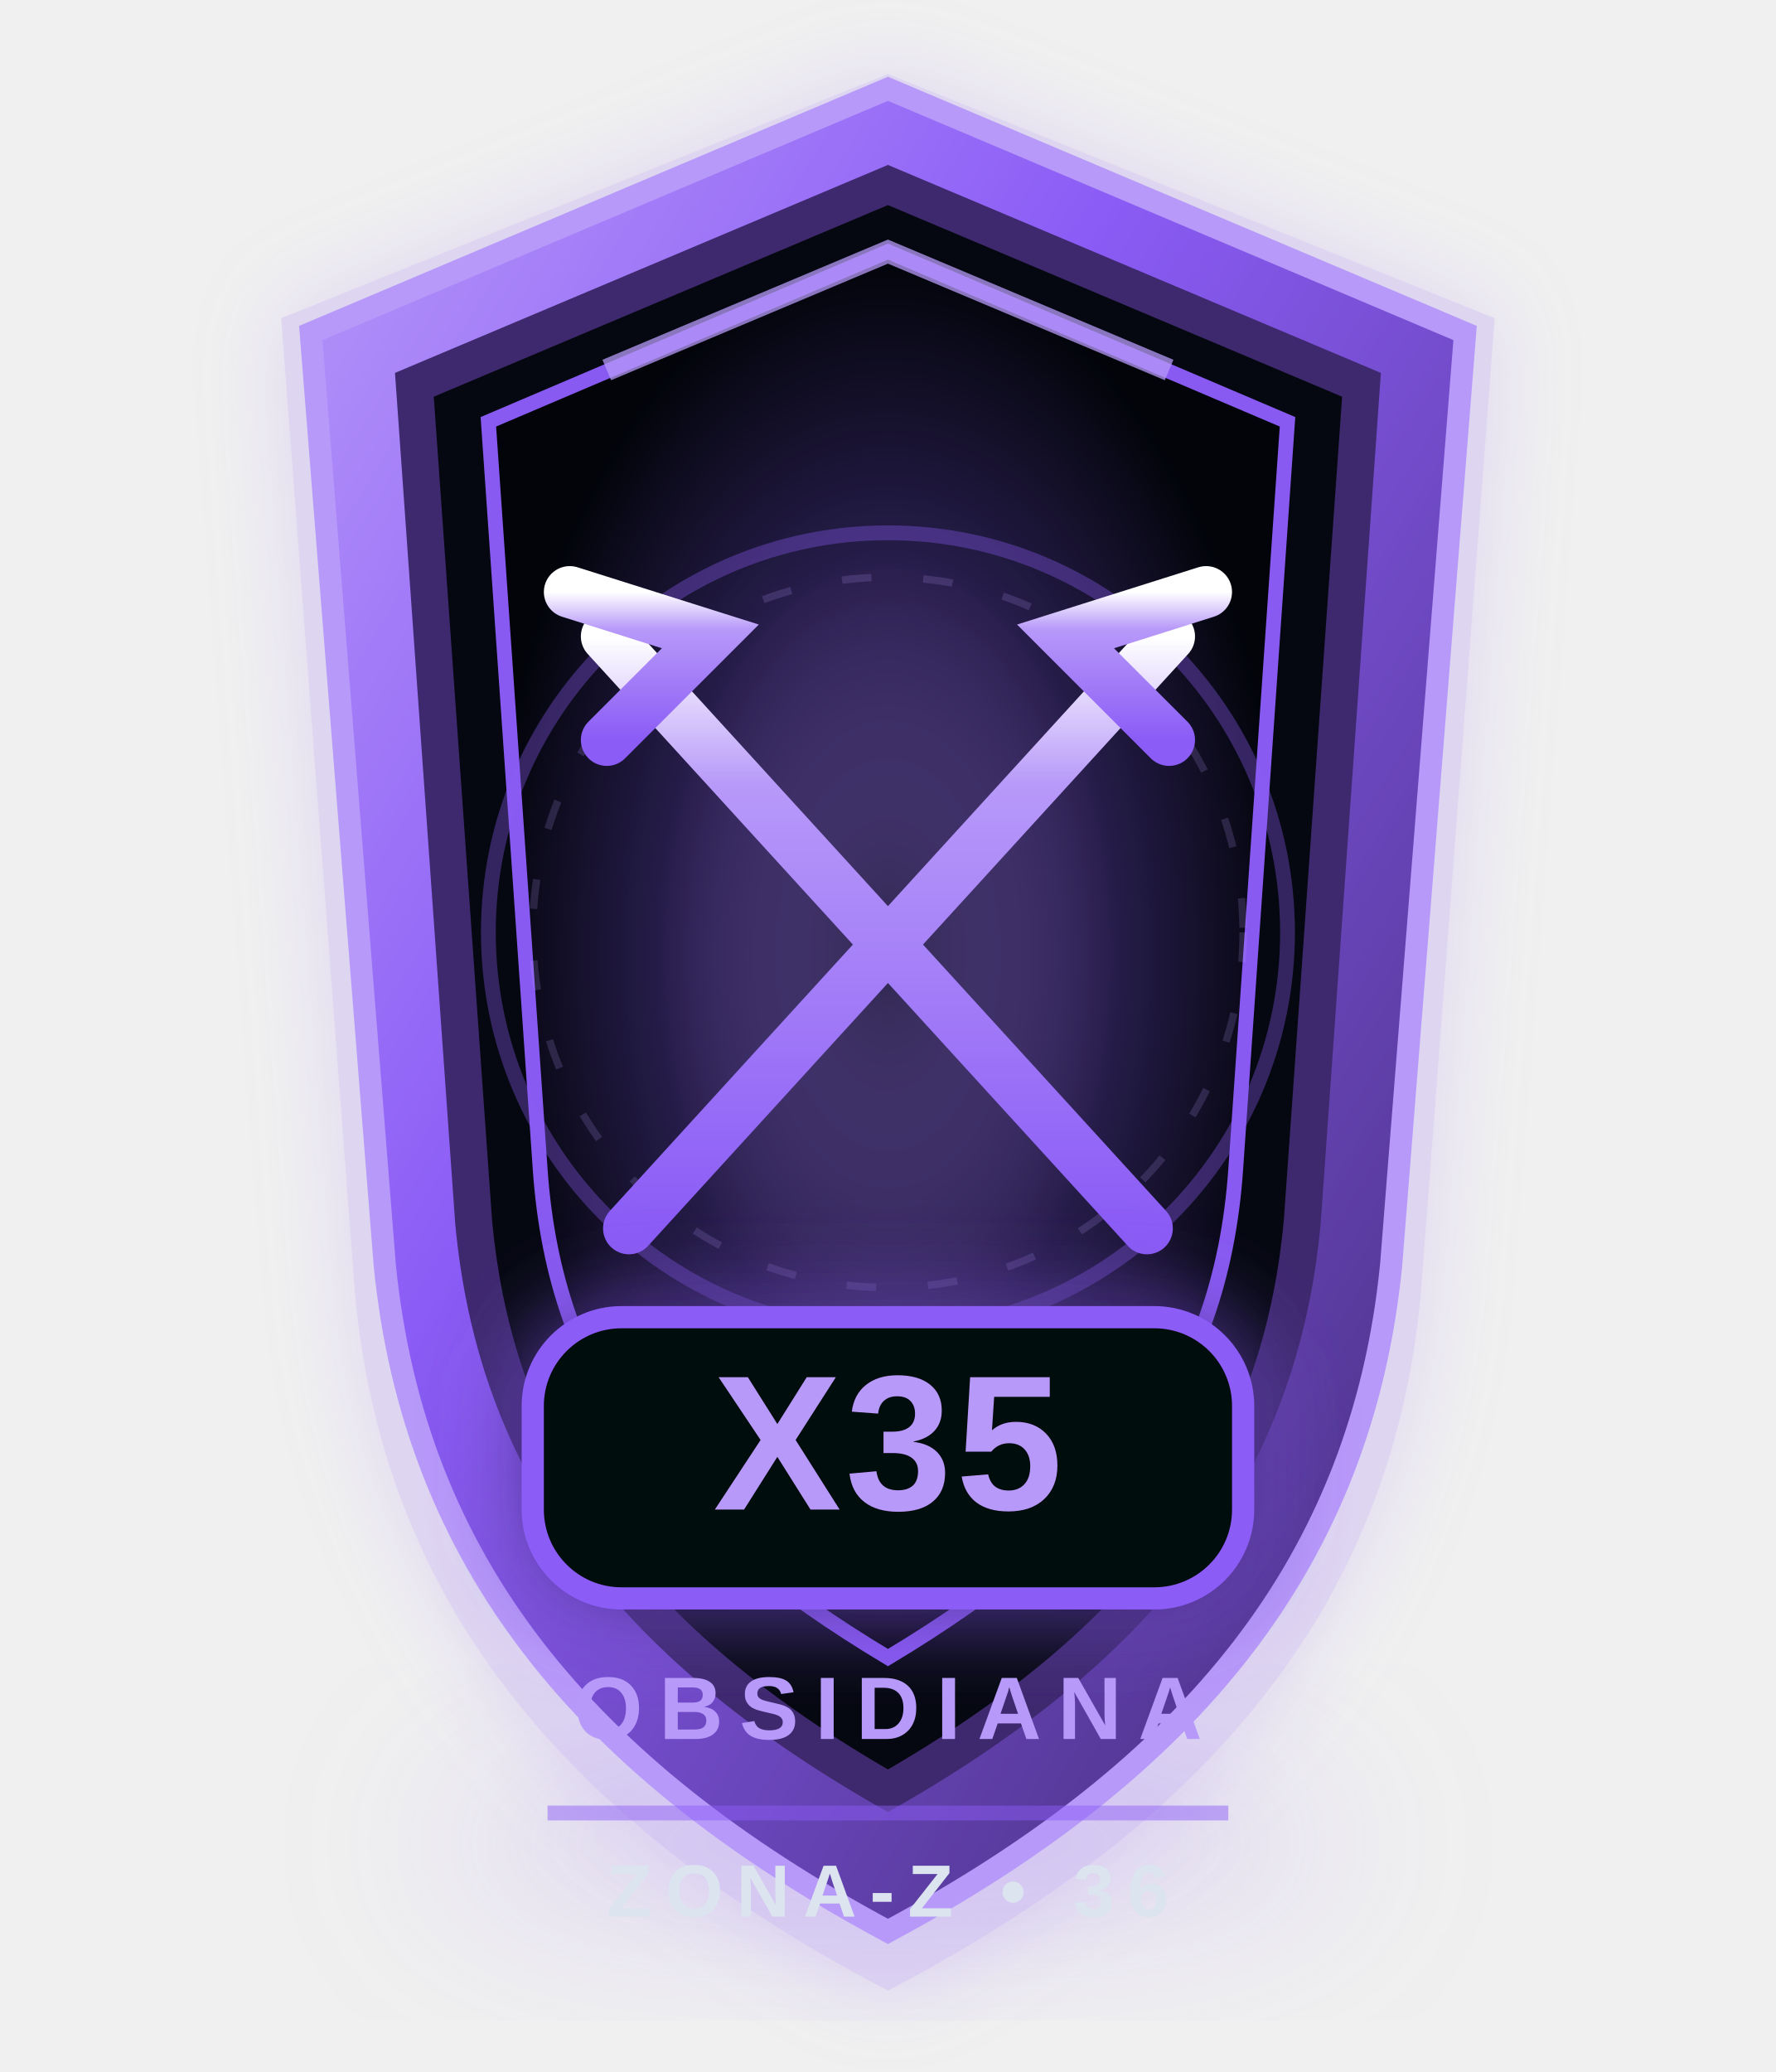
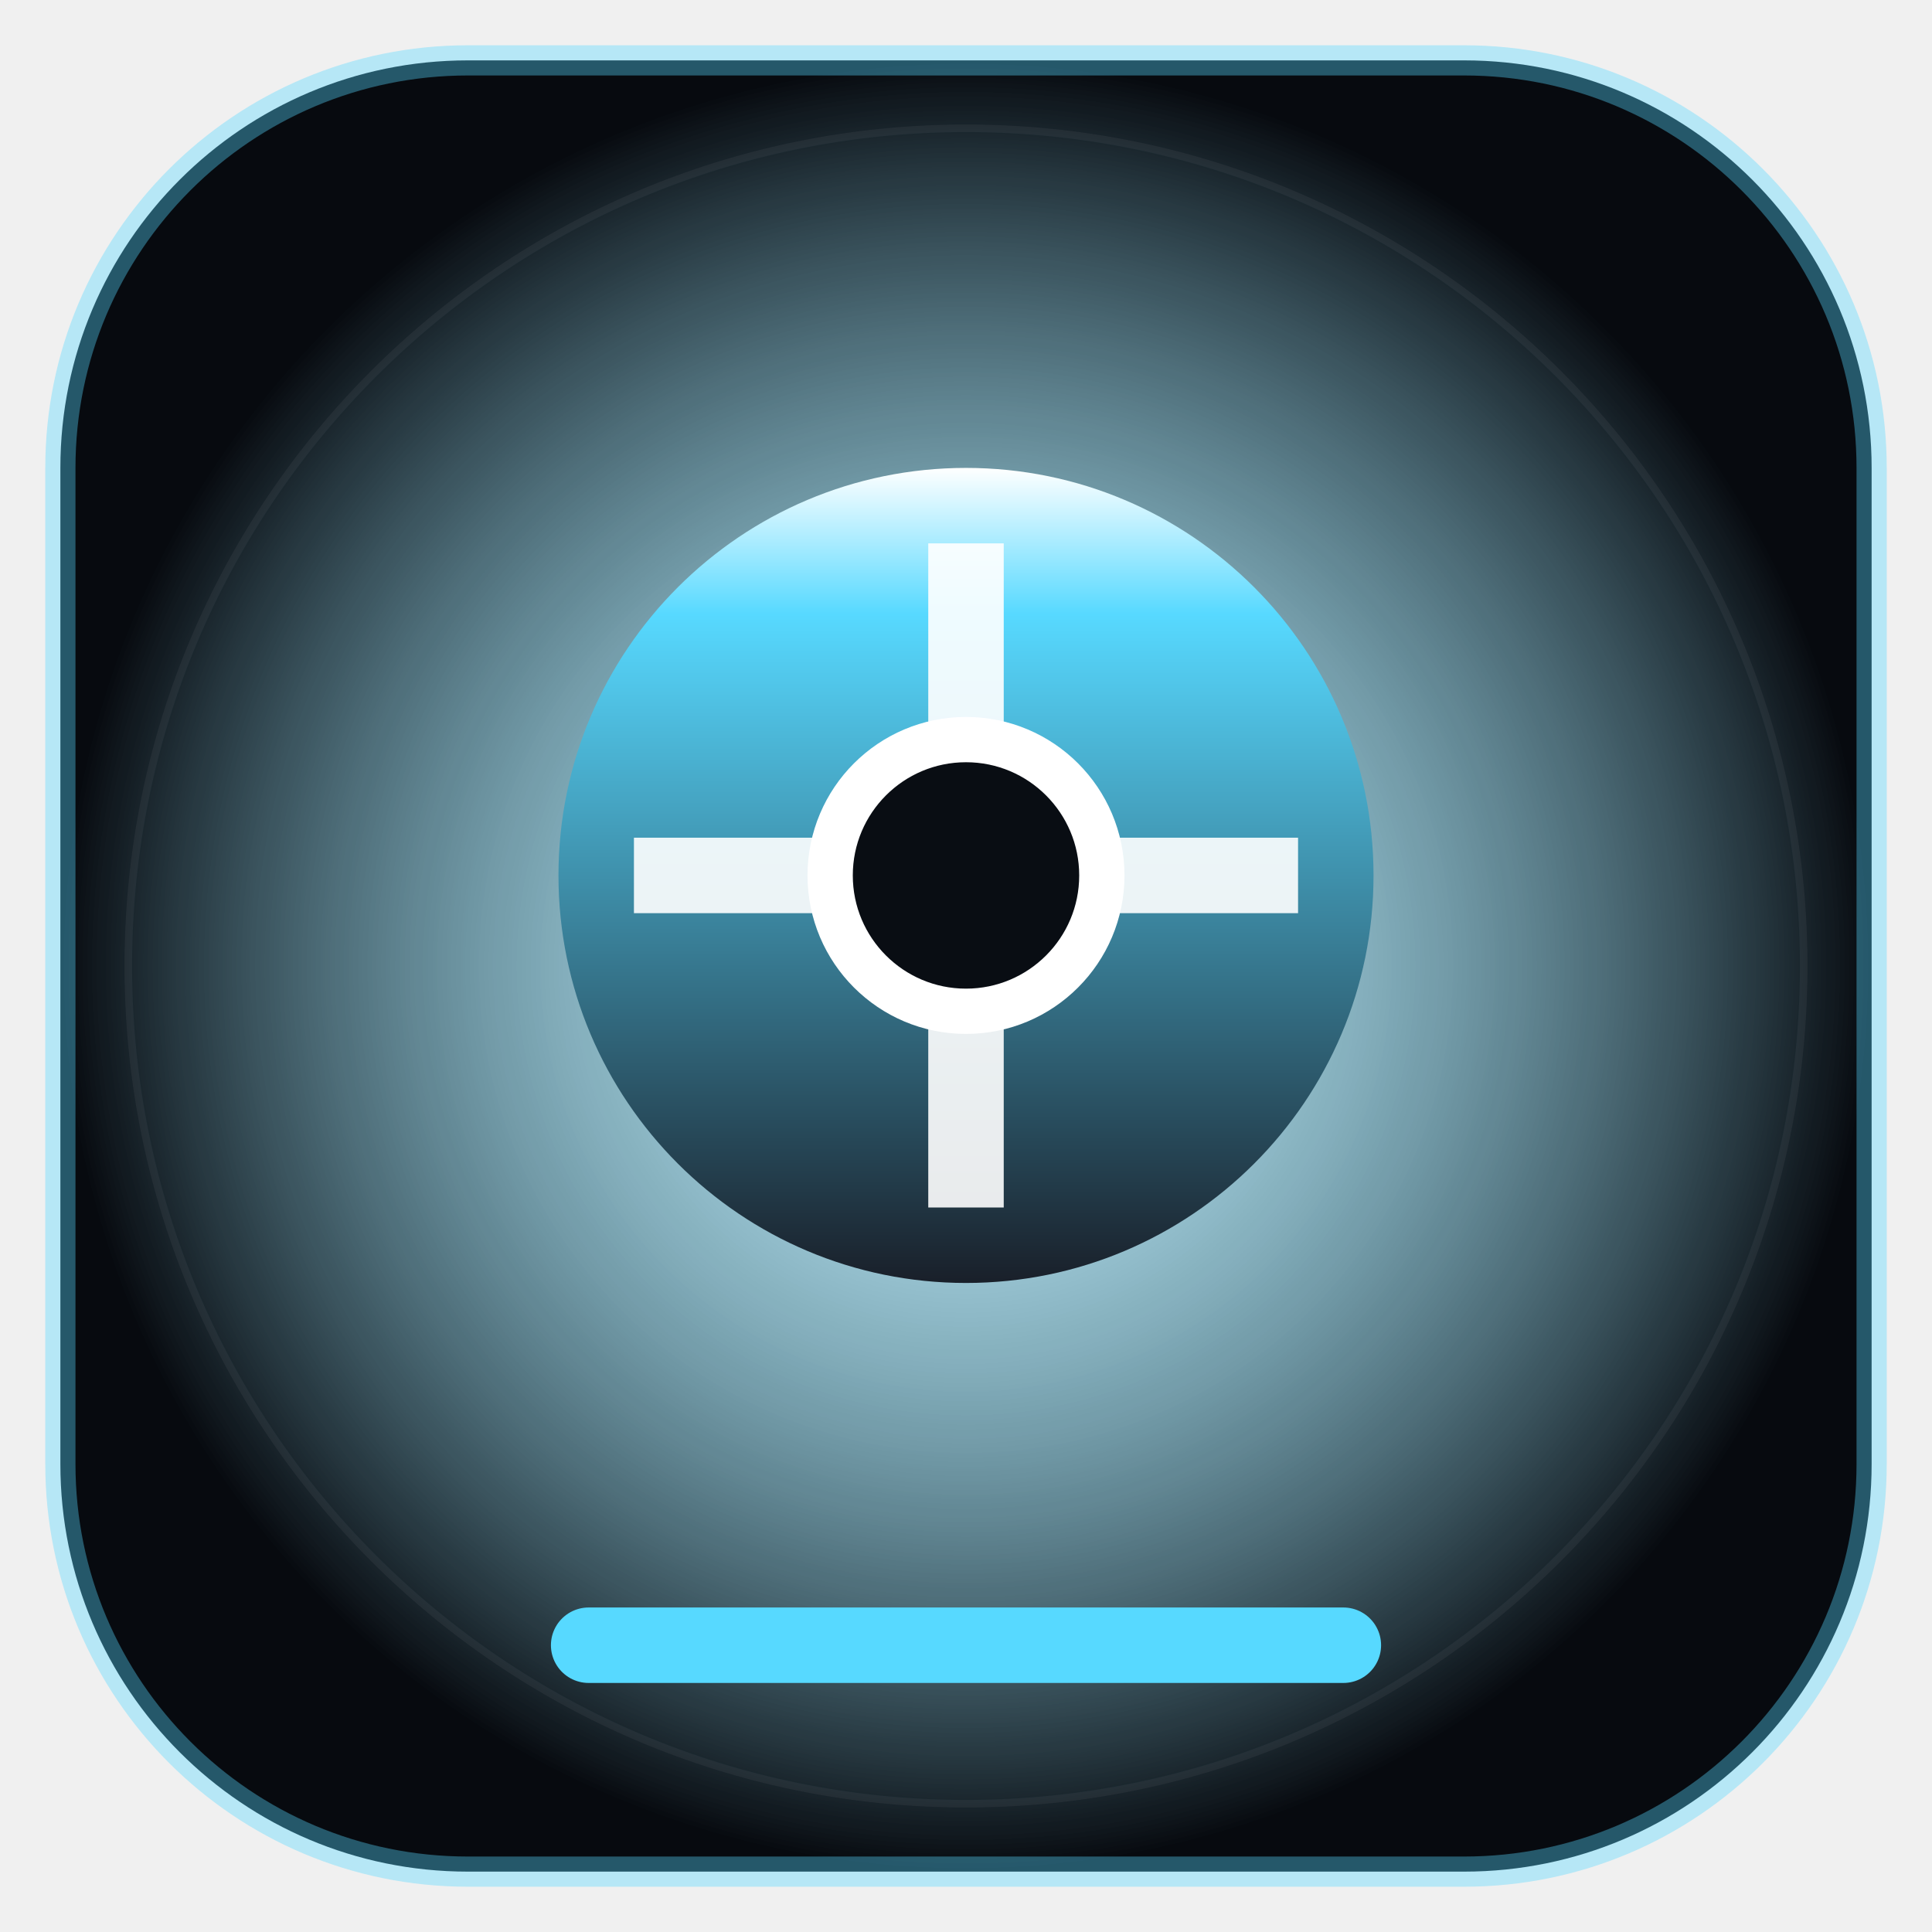
- <svg xmlns="http://www.w3.org/2000/svg" width="240" height="280" viewBox="0 0 240 280" role="img" aria-label="Executor de Rivais">
+ <svg xmlns="http://www.w3.org/2000/svg" viewBox="0 0 256 256">
  <defs>
-     <linearGradient id="shield" x1="0" y1="0" x2="1" y2="1">
-       <stop offset="0" stop-color="#b799f9" />
-       <stop offset=".38" stop-color="#8b5cf6" />
-       <stop offset="1" stop-color="#3e296e" />
+     <linearGradient id="a" x2="0" y2="1">
+       <stop stop-color="#fff" />
+       <stop offset=".18" stop-color="#57d9ff" />
+       <stop offset="1" stop-color="#191f29" />
    </linearGradient>
-     <linearGradient id="glow" x1="0" y1="0" x2="0" y2="1">
-       <stop offset="0" stop-color="#fff" />
-       <stop offset=".25" stop-color="#b799f9" />
-       <stop offset="1" stop-color="#8b5cf6" />
-     </linearGradient>
-     <radialGradient id="core">
-       <stop offset="0" stop-color="#9f79f7" stop-opacity=".28" />
-       <stop offset=".58" stop-color="#281d4c" stop-opacity=".95" />
-       <stop offset="1" stop-color="#02040a" />
+     <radialGradient id="b">
+       <stop stop-color="#57d9ff" stop-opacity=".24" />
+       <stop offset="1" stop-color="#070a0f" />
    </radialGradient>
-     <filter id="shadow" x="-70%" y="-70%" width="240%" height="240%">
-       <feGaussianBlur stdDeviation="6" result="b" />
-       <feMerge>
-         <feMergeNode in="b" />
-         <feMergeNode in="SourceGraphic" />
-       </feMerge>
-     </filter>
-     <filter id="soft" x="-50%" y="-50%" width="200%" height="200%">
-       <feGaussianBlur stdDeviation="12" />
-     </filter>
  </defs>
-   <ellipse cx="120" cy="249" rx="62" ry="12" fill="#8b5cf6" opacity=".18" filter="url(#soft)" />
-   <path d="M120 10 202 43l-10 132c-4 43-30 72-72 94-42-22-68-51-72-94L38 43Z" fill="#8b5cf6" opacity=".18" filter="url(#shadow)" />
-   <path d="M120 12 198 45l-10 126c-4 40-27 68-68 90-41-22-64-50-68-90L42 45Z" fill="url(#shield)" stroke="#b799f9" stroke-width="3" />
-   <path d="M120 25 184 52l-8 113c-3 33-21 57-56 77-35-20-53-44-56-77L56 52Z" fill="#050810" stroke="#3e296e" stroke-width="5" />
-   <path d="M120 34 174 57l-7 101c-2 29-17 48-47 66-30-18-45-37-47-66L66 57Z" fill="url(#core)" stroke="#8b5cf6" stroke-width="2" opacity=".98" />
-   <path d="M82 50 120 34l38 16" fill="none" stroke="#b799f9" stroke-width="3" opacity=".75" />
-   <circle cx="120" cy="126" r="54" fill="none" stroke="#8b5cf6" stroke-width="2" opacity=".35" />
-   <circle cx="120" cy="126" r="48" fill="none" stroke="#b799f9" stroke-width="1" opacity=".18" stroke-dasharray="4 7" />
-   <g transform="translate(120 126)" fill="none" stroke="url(#glow)" stroke-width="7" stroke-linecap="round">
-     <path d="M-38-40 35 40M38-40-35 40" />
-     <path d="M-43-46-24-40-38-26M43-46 24-40 38-26" />
-     <path d="M-42 44h18M42 44H24" />
-   </g>
-   <g filter="url(#shadow)">
-     <rect x="72" y="178" width="96" height="38" rx="12" fill="#05070c" stroke="#8b5cf6" stroke-width="3" />
-     <text x="120" y="204" fill="#b799f9" text-anchor="middle" font-family="Arial Black,Arial,sans-serif" font-size="26" font-weight="900" letter-spacing=".5">X35</text>
-   </g>
-   <text x="120" y="235" fill="#b799f9" text-anchor="middle" font-family="Arial,Helvetica,sans-serif" font-size="12" font-weight="900" letter-spacing="2.2">OBSIDIANA</text>
-   <path d="M74 245h92" stroke="#8b5cf6" stroke-width="2" opacity=".48" />
-   <text x="120" y="259" fill="#dbe4ef" text-anchor="middle" font-family="Arial,Helvetica,sans-serif" font-size="10" font-weight="800" letter-spacing="1.8">ZONA-Z • 36</text>
+   <rect x="8" y="8" width="240" height="240" rx="54" fill="url(#b)" stroke="#57d9ff" stroke-opacity=".38" stroke-width="4" />
+   <circle cx="128" cy="116" r="54" fill="url(#a)" />
+   <path d="M128 72v88M84 116h88" stroke="#fff" stroke-width="10" opacity=".9" />
+   <circle cx="128" cy="116" r="18" fill="#090d13" stroke="#fff" stroke-width="6" />
+   <path d="M78 218h100" stroke="#57d9ff" stroke-width="10" stroke-linecap="round" />
+   <circle cx="128" cy="128" r="111" fill="none" stroke="#fff" stroke-opacity=".05" />
</svg>
